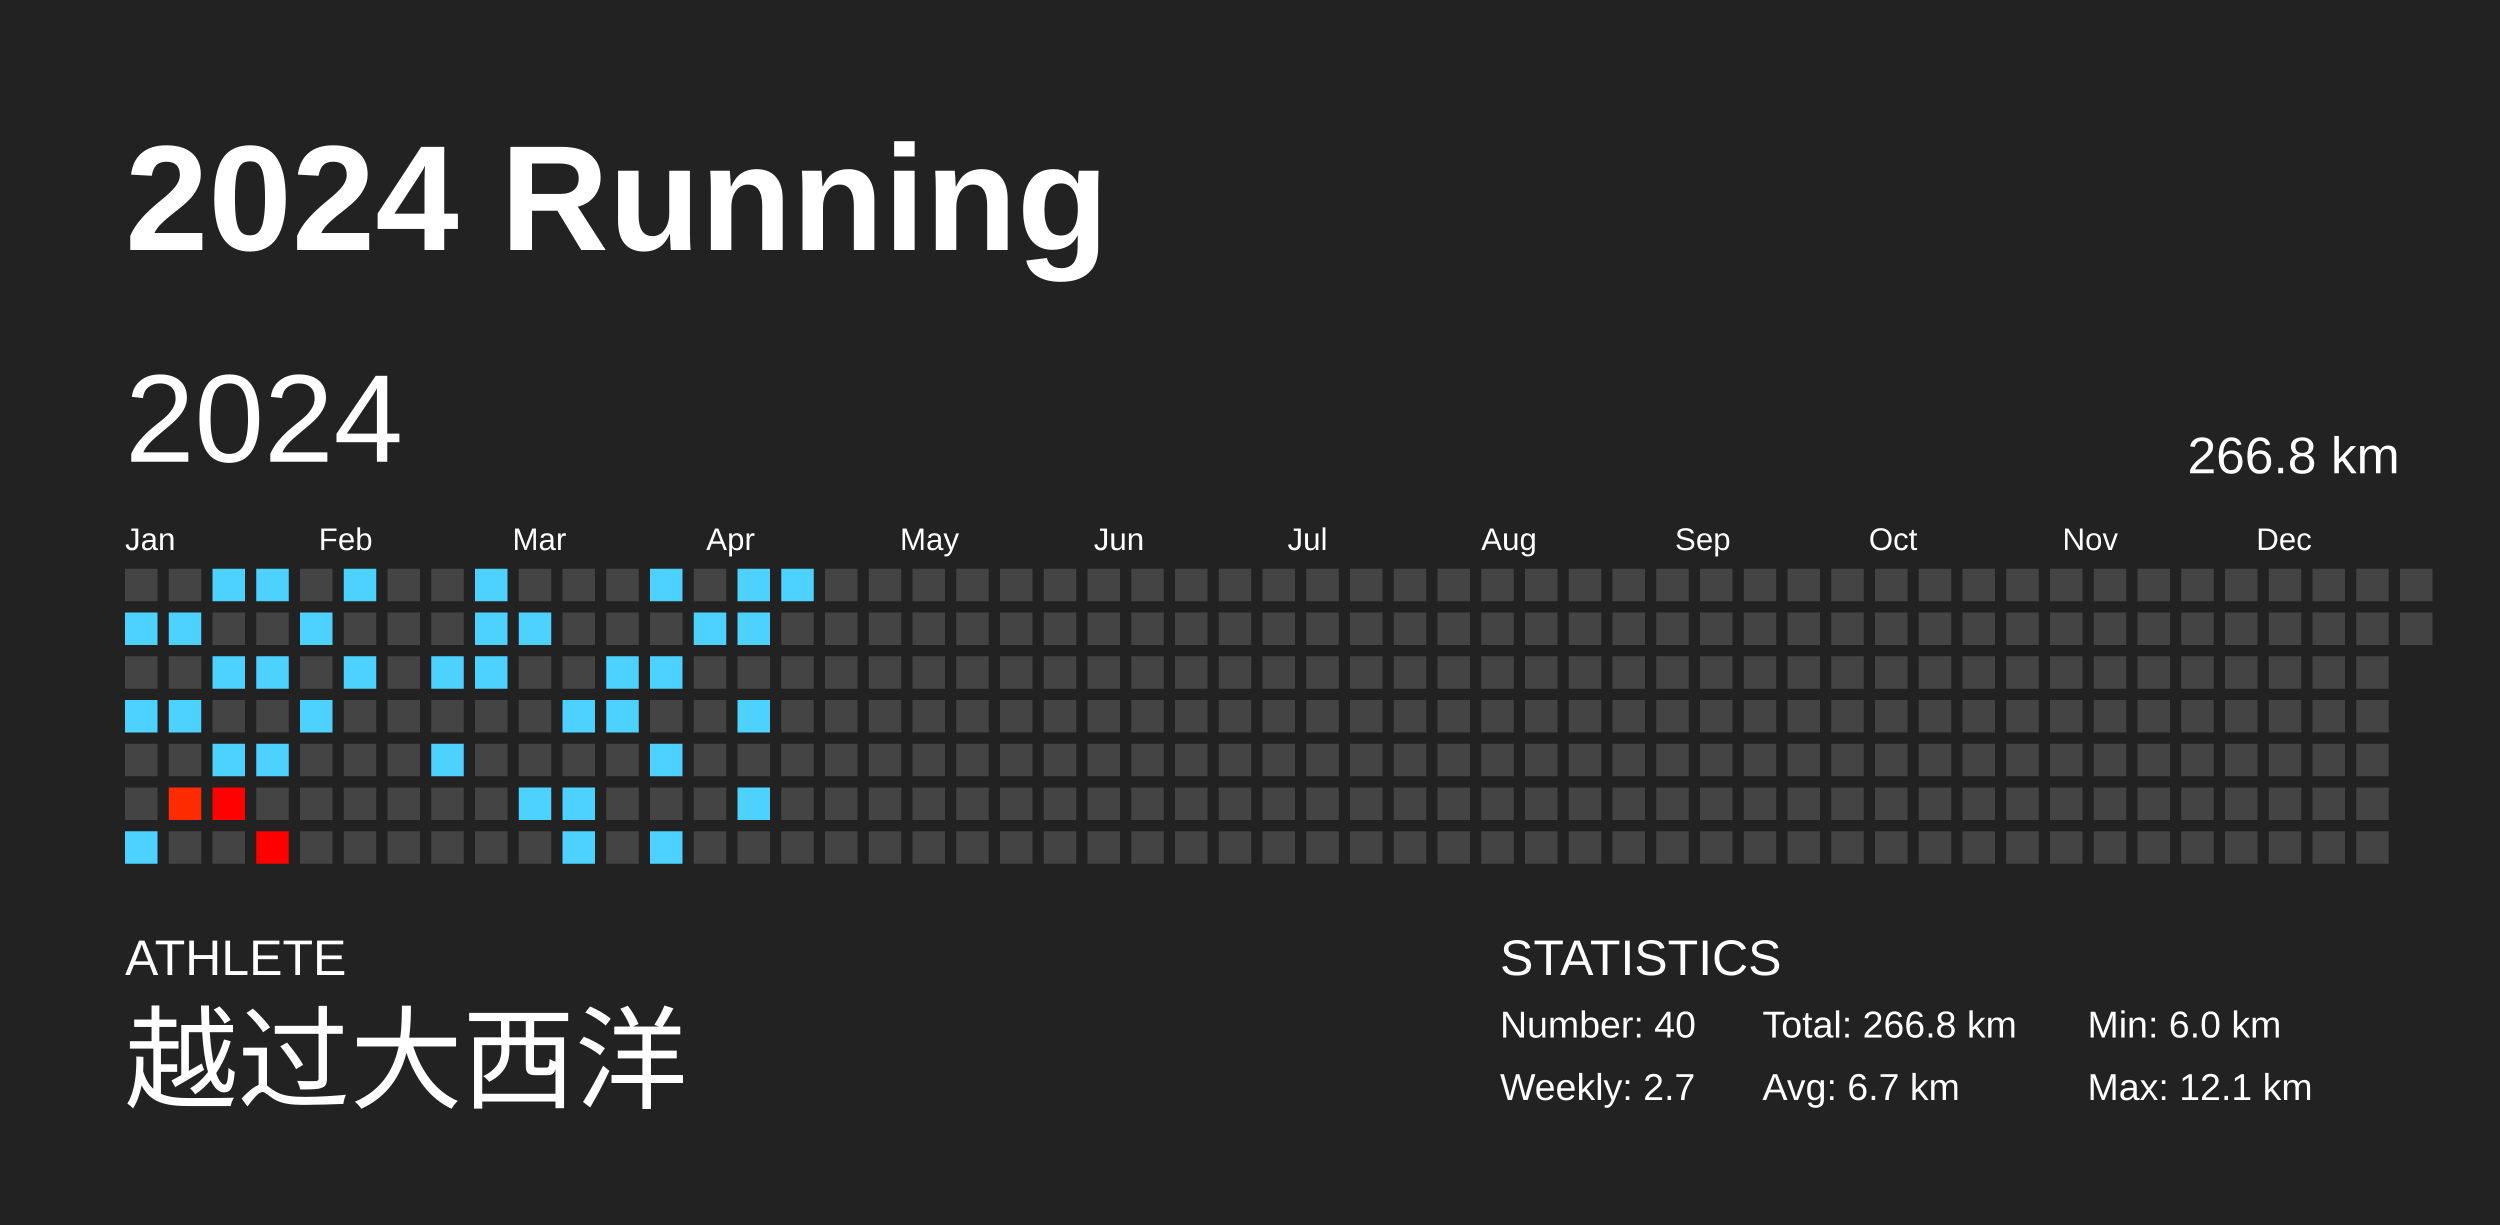
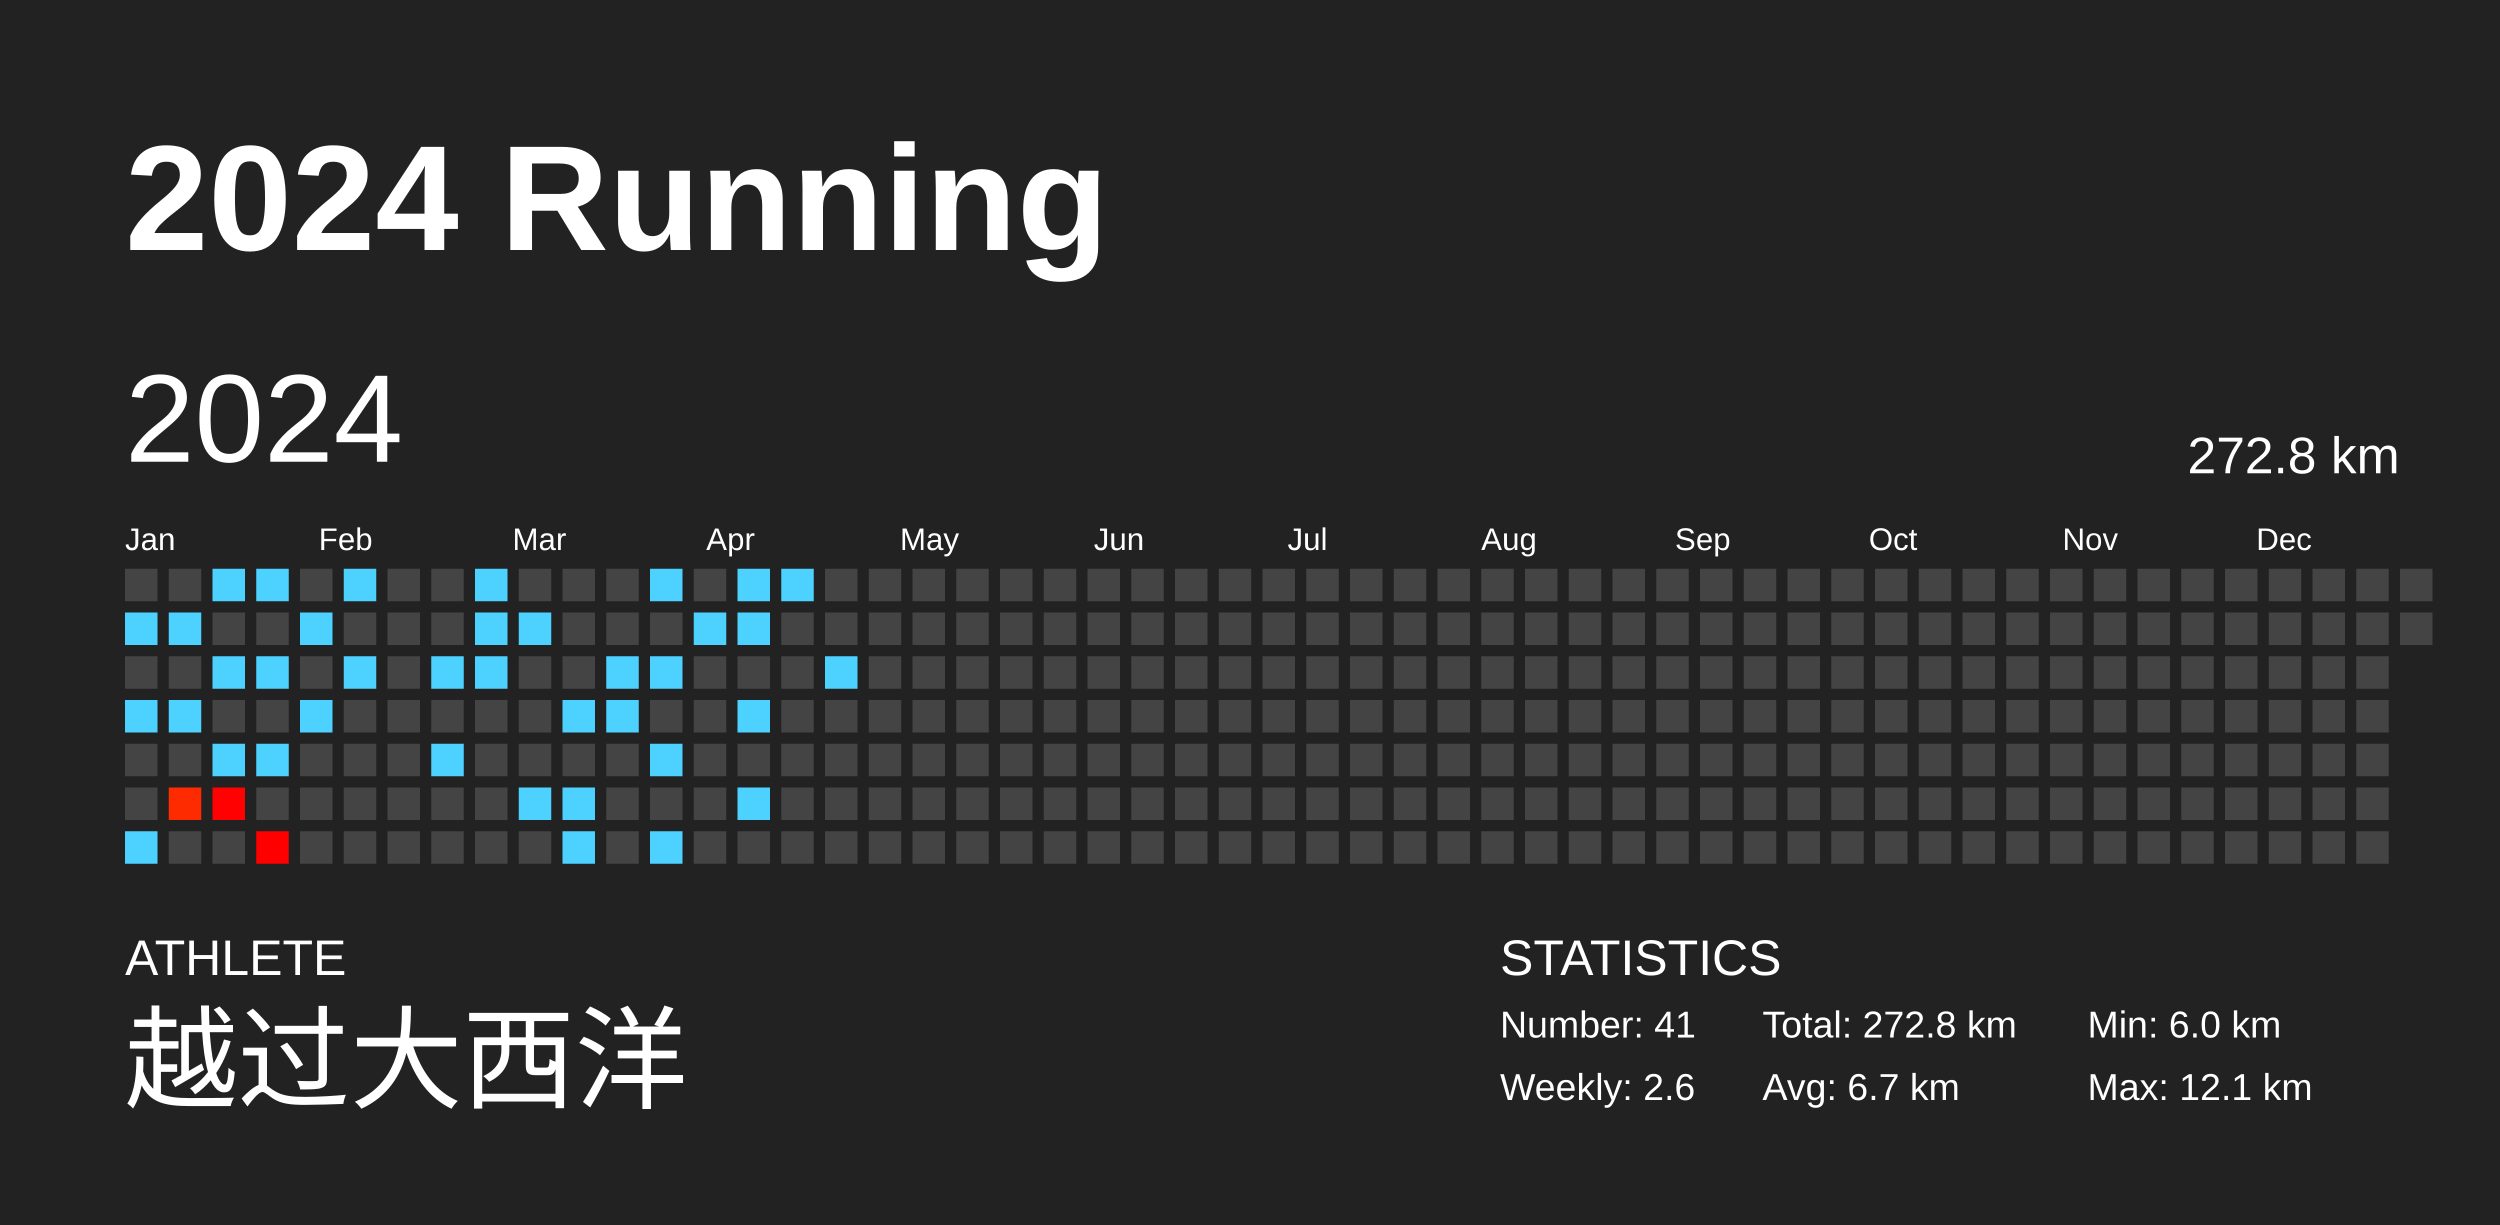
<svg xmlns="http://www.w3.org/2000/svg" baseProfile="full" height="98mm" version="1.1" viewBox="0,0,200,98" width="200mm">
  <defs />
  <rect fill="#222222" height="98" width="200" x="0" y="0" />
  <text fill="#FFFFFF" style="font-size:12px; font-family:Arial; font-weight:bold;" x="10" y="20">2024 Running</text>
  <text fill="#FFFFFF" style="font-size:4px; font-family:Arial" x="10" y="78">ATHLETE</text>
  <text fill="#FFFFFF" style="font-size:9px; font-family:Arial" x="10" y="88">越过大西洋</text>
  <text fill="#FFFFFF" style="font-size:4px; font-family:Arial" x="120" y="78">STATISTICS</text>
-   <text fill="#FFFFFF" style="font-size:3px; font-family:Arial" x="120" y="83">Number: 40</text>
-   <text fill="#FFFFFF" style="font-size:3px; font-family:Arial" x="120" y="88">Weekly: 2.7</text>
-   <text fill="#FFFFFF" style="font-size:3px; font-family:Arial" x="141" y="83">Total: 266.8 km</text>
+   <text fill="#FFFFFF" style="font-size:3px; font-family:Arial" x="120" y="83">Number: 41</text>
+   <text fill="#FFFFFF" style="font-size:3px; font-family:Arial" x="120" y="88">Weekly: 2.6</text>
+   <text fill="#FFFFFF" style="font-size:3px; font-family:Arial" x="141" y="83">Total: 272.8 km</text>
  <text fill="#FFFFFF" style="font-size:3px; font-family:Arial" x="141" y="88">Avg: 6.7 km</text>
  <text fill="#FFFFFF" style="font-size:3px; font-family:Arial" x="167" y="83">Min: 6.0 km</text>
  <text fill="#FFFFFF" style="font-size:3px; font-family:Arial" x="167" y="88">Max: 12.1 km</text>
  <text dominant-baseline="hanging" fill="#FFFFFF" style="font-size:10.0px; font-family:Arial;" x="10" y="30">2024</text>
-   <text dominant-baseline="hanging" fill="#FFFFFF" style="font-size:4.125px; font-family:Arial;" x="175" y="35">266.8 km</text>
+   <text dominant-baseline="hanging" fill="#FFFFFF" style="font-size:4.125px; font-family:Arial;" x="175" y="35">272.8 km</text>
  <text fill="#FFFFFF" style="font-size:2.5px; font-family:Arial" x="10.0" y="44">Jan</text>
  <text fill="#FFFFFF" style="font-size:2.5px; font-family:Arial" x="25.5" y="44">Feb</text>
  <text fill="#FFFFFF" style="font-size:2.5px; font-family:Arial" x="41.0" y="44">Mar</text>
  <text fill="#FFFFFF" style="font-size:2.5px; font-family:Arial" x="56.5" y="44">Apr</text>
  <text fill="#FFFFFF" style="font-size:2.5px; font-family:Arial" x="72.0" y="44">May</text>
  <text fill="#FFFFFF" style="font-size:2.5px; font-family:Arial" x="87.5" y="44">Jun</text>
  <text fill="#FFFFFF" style="font-size:2.5px; font-family:Arial" x="103.0" y="44">Jul</text>
  <text fill="#FFFFFF" style="font-size:2.5px; font-family:Arial" x="118.5" y="44">Aug</text>
  <text fill="#FFFFFF" style="font-size:2.5px; font-family:Arial" x="134.0" y="44">Sep</text>
  <text fill="#FFFFFF" style="font-size:2.5px; font-family:Arial" x="149.5" y="44">Oct</text>
  <text fill="#FFFFFF" style="font-size:2.5px; font-family:Arial" x="165.0" y="44">Nov</text>
  <text fill="#FFFFFF" style="font-size:2.5px; font-family:Arial" x="180.5" y="44">Dec</text>
  <rect fill="#444444" height="2.6" width="2.6" x="10.0" y="45.5" />
  <rect fill="#4dd2ff" height="2.6" width="2.6" x="10.0" y="49.0" />
  <rect fill="#444444" height="2.6" width="2.6" x="10.0" y="52.5" />
  <rect fill="#4dd2ff" height="2.6" width="2.6" x="10.0" y="56.0" />
  <rect fill="#444444" height="2.6" width="2.6" x="10.0" y="59.5" />
  <rect fill="#444444" height="2.6" width="2.6" x="10.0" y="63.0" />
  <rect fill="#4dd2ff" height="2.6" width="2.6" x="10.0" y="66.5" />
  <rect fill="#444444" height="2.6" width="2.6" x="13.5" y="45.5" />
  <rect fill="#4dd2ff" height="2.6" width="2.6" x="13.5" y="49.0" />
  <rect fill="#444444" height="2.6" width="2.6" x="13.5" y="52.5" />
  <rect fill="#4dd2ff" height="2.6" width="2.6" x="13.5" y="56.0" />
  <rect fill="#444444" height="2.6" width="2.6" x="13.5" y="59.5" />
  <rect fill="#ff2b00" height="2.6" width="2.6" x="13.5" y="63.0" />
  <rect fill="#444444" height="2.6" width="2.6" x="13.5" y="66.5" />
  <rect fill="#4dd2ff" height="2.6" width="2.6" x="17.0" y="45.5" />
  <rect fill="#444444" height="2.6" width="2.6" x="17.0" y="49.0" />
  <rect fill="#4dd2ff" height="2.6" width="2.6" x="17.0" y="52.5" />
  <rect fill="#444444" height="2.6" width="2.6" x="17.0" y="56.0" />
  <rect fill="#4dd2ff" height="2.6" width="2.6" x="17.0" y="59.5" />
  <rect fill="#ff0100" height="2.6" width="2.6" x="17.0" y="63.0" />
  <rect fill="#444444" height="2.6" width="2.6" x="17.0" y="66.5" />
  <rect fill="#4dd2ff" height="2.6" width="2.6" x="20.5" y="45.5" />
  <rect fill="#444444" height="2.6" width="2.6" x="20.5" y="49.0" />
  <rect fill="#4dd2ff" height="2.6" width="2.6" x="20.5" y="52.5" />
  <rect fill="#444444" height="2.6" width="2.6" x="20.5" y="56.0" />
  <rect fill="#4dd2ff" height="2.6" width="2.6" x="20.5" y="59.5" />
  <rect fill="#444444" height="2.6" width="2.6" x="20.5" y="63.0" />
  <rect fill="#ff0000" height="2.6" width="2.6" x="20.5" y="66.5" />
  <rect fill="#444444" height="2.6" width="2.6" x="24.0" y="45.5" />
  <rect fill="#4dd2ff" height="2.6" width="2.6" x="24.0" y="49.0" />
  <rect fill="#444444" height="2.6" width="2.6" x="24.0" y="52.5" />
  <rect fill="#4dd2ff" height="2.6" width="2.6" x="24.0" y="56.0" />
  <rect fill="#444444" height="2.6" width="2.6" x="24.0" y="59.5" />
  <rect fill="#444444" height="2.6" width="2.6" x="24.0" y="63.0" />
  <rect fill="#444444" height="2.6" width="2.6" x="24.0" y="66.5" />
  <rect fill="#4dd2ff" height="2.6" width="2.6" x="27.5" y="45.5" />
  <rect fill="#444444" height="2.6" width="2.6" x="27.5" y="49.0" />
  <rect fill="#4dd2ff" height="2.6" width="2.6" x="27.5" y="52.5" />
  <rect fill="#444444" height="2.6" width="2.6" x="27.5" y="56.0" />
  <rect fill="#444444" height="2.6" width="2.6" x="27.5" y="59.5" />
  <rect fill="#444444" height="2.6" width="2.6" x="27.5" y="63.0" />
  <rect fill="#444444" height="2.6" width="2.6" x="27.5" y="66.5" />
  <rect fill="#444444" height="2.6" width="2.6" x="31.0" y="45.5" />
  <rect fill="#444444" height="2.6" width="2.6" x="31.0" y="49.0" />
  <rect fill="#444444" height="2.6" width="2.6" x="31.0" y="52.5" />
  <rect fill="#444444" height="2.6" width="2.6" x="31.0" y="56.0" />
  <rect fill="#444444" height="2.6" width="2.6" x="31.0" y="59.5" />
  <rect fill="#444444" height="2.6" width="2.6" x="31.0" y="63.0" />
  <rect fill="#444444" height="2.6" width="2.6" x="31.0" y="66.5" />
  <rect fill="#444444" height="2.6" width="2.6" x="34.5" y="45.5" />
  <rect fill="#444444" height="2.6" width="2.6" x="34.5" y="49.0" />
  <rect fill="#4dd2ff" height="2.6" width="2.6" x="34.5" y="52.5" />
  <rect fill="#444444" height="2.6" width="2.6" x="34.5" y="56.0" />
  <rect fill="#4dd2ff" height="2.6" width="2.6" x="34.5" y="59.5" />
  <rect fill="#444444" height="2.6" width="2.6" x="34.5" y="63.0" />
  <rect fill="#444444" height="2.6" width="2.6" x="34.5" y="66.5" />
  <rect fill="#4dd2ff" height="2.6" width="2.6" x="38.0" y="45.5" />
  <rect fill="#4dd2ff" height="2.6" width="2.6" x="38.0" y="49.0" />
  <rect fill="#4dd2ff" height="2.6" width="2.6" x="38.0" y="52.5" />
  <rect fill="#444444" height="2.6" width="2.6" x="38.0" y="56.0" />
  <rect fill="#444444" height="2.6" width="2.6" x="38.0" y="59.5" />
  <rect fill="#444444" height="2.6" width="2.6" x="38.0" y="63.0" />
  <rect fill="#444444" height="2.6" width="2.6" x="38.0" y="66.5" />
  <rect fill="#444444" height="2.6" width="2.6" x="41.5" y="45.5" />
  <rect fill="#4dd2ff" height="2.6" width="2.6" x="41.5" y="49.0" />
  <rect fill="#444444" height="2.6" width="2.6" x="41.5" y="52.5" />
  <rect fill="#444444" height="2.6" width="2.6" x="41.5" y="56.0" />
  <rect fill="#444444" height="2.6" width="2.6" x="41.5" y="59.5" />
  <rect fill="#4dd2ff" height="2.6" width="2.6" x="41.5" y="63.0" />
  <rect fill="#444444" height="2.6" width="2.6" x="41.5" y="66.5" />
  <rect fill="#444444" height="2.6" width="2.6" x="45.0" y="45.5" />
  <rect fill="#444444" height="2.6" width="2.6" x="45.0" y="49.0" />
  <rect fill="#444444" height="2.6" width="2.6" x="45.0" y="52.5" />
  <rect fill="#4dd2ff" height="2.6" width="2.6" x="45.0" y="56.0" />
  <rect fill="#444444" height="2.6" width="2.6" x="45.0" y="59.5" />
  <rect fill="#4dd2ff" height="2.6" width="2.6" x="45.0" y="63.0" />
  <rect fill="#4dd2ff" height="2.6" width="2.6" x="45.0" y="66.5" />
  <rect fill="#444444" height="2.6" width="2.6" x="48.5" y="45.5" />
  <rect fill="#444444" height="2.6" width="2.6" x="48.5" y="49.0" />
  <rect fill="#4dd2ff" height="2.6" width="2.6" x="48.5" y="52.5" />
  <rect fill="#4dd2ff" height="2.6" width="2.6" x="48.5" y="56.0" />
  <rect fill="#444444" height="2.6" width="2.6" x="48.5" y="59.5" />
  <rect fill="#444444" height="2.6" width="2.6" x="48.5" y="63.0" />
  <rect fill="#444444" height="2.6" width="2.6" x="48.5" y="66.5" />
  <rect fill="#4dd2ff" height="2.6" width="2.6" x="52.0" y="45.5" />
  <rect fill="#444444" height="2.6" width="2.6" x="52.0" y="49.0" />
  <rect fill="#4dd2ff" height="2.6" width="2.6" x="52.0" y="52.5" />
  <rect fill="#444444" height="2.6" width="2.6" x="52.0" y="56.0" />
  <rect fill="#4dd2ff" height="2.6" width="2.6" x="52.0" y="59.5" />
  <rect fill="#444444" height="2.6" width="2.6" x="52.0" y="63.0" />
  <rect fill="#4dd2ff" height="2.6" width="2.6" x="52.0" y="66.5" />
  <rect fill="#444444" height="2.6" width="2.6" x="55.5" y="45.5" />
  <rect fill="#4dd2ff" height="2.6" width="2.6" x="55.5" y="49.0" />
  <rect fill="#444444" height="2.6" width="2.6" x="55.5" y="52.5" />
  <rect fill="#444444" height="2.6" width="2.6" x="55.5" y="56.0" />
  <rect fill="#444444" height="2.6" width="2.6" x="55.5" y="59.5" />
  <rect fill="#444444" height="2.6" width="2.6" x="55.5" y="63.0" />
  <rect fill="#444444" height="2.6" width="2.6" x="55.5" y="66.5" />
  <rect fill="#4dd2ff" height="2.6" width="2.6" x="59.0" y="45.5" />
  <rect fill="#4dd2ff" height="2.6" width="2.6" x="59.0" y="49.0" />
  <rect fill="#444444" height="2.6" width="2.6" x="59.0" y="52.5" />
  <rect fill="#4dd2ff" height="2.6" width="2.6" x="59.0" y="56.0" />
  <rect fill="#444444" height="2.6" width="2.6" x="59.0" y="59.5" />
  <rect fill="#4dd2ff" height="2.6" width="2.6" x="59.0" y="63.0" />
  <rect fill="#444444" height="2.6" width="2.6" x="59.0" y="66.5" />
  <rect fill="#4dd2ff" height="2.6" width="2.6" x="62.5" y="45.5" />
  <rect fill="#444444" height="2.6" width="2.6" x="62.5" y="49.0" />
  <rect fill="#444444" height="2.6" width="2.6" x="62.5" y="52.5" />
  <rect fill="#444444" height="2.6" width="2.6" x="62.5" y="56.0" />
  <rect fill="#444444" height="2.6" width="2.6" x="62.5" y="59.5" />
  <rect fill="#444444" height="2.6" width="2.6" x="62.5" y="63.0" />
  <rect fill="#444444" height="2.6" width="2.6" x="62.5" y="66.5" />
  <rect fill="#444444" height="2.6" width="2.6" x="66.0" y="45.5" />
  <rect fill="#444444" height="2.6" width="2.6" x="66.0" y="49.0" />
-   <rect fill="#444444" height="2.6" width="2.6" x="66.0" y="52.5" />
+   <rect fill="#4dd2ff" height="2.6" width="2.6" x="66.0" y="52.5" />
  <rect fill="#444444" height="2.6" width="2.6" x="66.0" y="56.0" />
  <rect fill="#444444" height="2.6" width="2.6" x="66.0" y="59.5" />
  <rect fill="#444444" height="2.6" width="2.6" x="66.0" y="63.0" />
  <rect fill="#444444" height="2.6" width="2.6" x="66.0" y="66.5" />
  <rect fill="#444444" height="2.6" width="2.6" x="69.5" y="45.5" />
  <rect fill="#444444" height="2.6" width="2.6" x="69.5" y="49.0" />
  <rect fill="#444444" height="2.6" width="2.6" x="69.5" y="52.5" />
  <rect fill="#444444" height="2.6" width="2.6" x="69.5" y="56.0" />
  <rect fill="#444444" height="2.6" width="2.6" x="69.5" y="59.5" />
  <rect fill="#444444" height="2.6" width="2.6" x="69.5" y="63.0" />
  <rect fill="#444444" height="2.6" width="2.6" x="69.5" y="66.5" />
  <rect fill="#444444" height="2.6" width="2.6" x="73.0" y="45.5" />
  <rect fill="#444444" height="2.6" width="2.6" x="73.0" y="49.0" />
  <rect fill="#444444" height="2.6" width="2.6" x="73.0" y="52.5" />
  <rect fill="#444444" height="2.6" width="2.6" x="73.0" y="56.0" />
  <rect fill="#444444" height="2.6" width="2.6" x="73.0" y="59.5" />
  <rect fill="#444444" height="2.6" width="2.6" x="73.0" y="63.0" />
  <rect fill="#444444" height="2.6" width="2.6" x="73.0" y="66.5" />
  <rect fill="#444444" height="2.6" width="2.6" x="76.5" y="45.5" />
  <rect fill="#444444" height="2.6" width="2.6" x="76.5" y="49.0" />
  <rect fill="#444444" height="2.6" width="2.6" x="76.5" y="52.5" />
  <rect fill="#444444" height="2.6" width="2.6" x="76.5" y="56.0" />
  <rect fill="#444444" height="2.6" width="2.6" x="76.5" y="59.5" />
  <rect fill="#444444" height="2.6" width="2.6" x="76.5" y="63.0" />
  <rect fill="#444444" height="2.6" width="2.6" x="76.5" y="66.5" />
  <rect fill="#444444" height="2.6" width="2.6" x="80.0" y="45.5" />
  <rect fill="#444444" height="2.6" width="2.6" x="80.0" y="49.0" />
  <rect fill="#444444" height="2.6" width="2.6" x="80.0" y="52.5" />
  <rect fill="#444444" height="2.6" width="2.6" x="80.0" y="56.0" />
  <rect fill="#444444" height="2.6" width="2.6" x="80.0" y="59.5" />
  <rect fill="#444444" height="2.6" width="2.6" x="80.0" y="63.0" />
  <rect fill="#444444" height="2.6" width="2.6" x="80.0" y="66.5" />
  <rect fill="#444444" height="2.6" width="2.6" x="83.5" y="45.5" />
  <rect fill="#444444" height="2.6" width="2.6" x="83.5" y="49.0" />
  <rect fill="#444444" height="2.6" width="2.6" x="83.5" y="52.5" />
  <rect fill="#444444" height="2.6" width="2.6" x="83.5" y="56.0" />
  <rect fill="#444444" height="2.6" width="2.6" x="83.5" y="59.5" />
  <rect fill="#444444" height="2.6" width="2.6" x="83.5" y="63.0" />
  <rect fill="#444444" height="2.6" width="2.6" x="83.5" y="66.5" />
  <rect fill="#444444" height="2.6" width="2.6" x="87.0" y="45.5" />
  <rect fill="#444444" height="2.6" width="2.6" x="87.0" y="49.0" />
  <rect fill="#444444" height="2.6" width="2.6" x="87.0" y="52.5" />
  <rect fill="#444444" height="2.6" width="2.6" x="87.0" y="56.0" />
  <rect fill="#444444" height="2.6" width="2.6" x="87.0" y="59.5" />
  <rect fill="#444444" height="2.6" width="2.6" x="87.0" y="63.0" />
  <rect fill="#444444" height="2.6" width="2.6" x="87.0" y="66.5" />
  <rect fill="#444444" height="2.6" width="2.6" x="90.5" y="45.5" />
  <rect fill="#444444" height="2.6" width="2.6" x="90.5" y="49.0" />
  <rect fill="#444444" height="2.6" width="2.6" x="90.5" y="52.5" />
  <rect fill="#444444" height="2.6" width="2.6" x="90.5" y="56.0" />
  <rect fill="#444444" height="2.6" width="2.6" x="90.5" y="59.5" />
  <rect fill="#444444" height="2.6" width="2.6" x="90.5" y="63.0" />
  <rect fill="#444444" height="2.6" width="2.6" x="90.5" y="66.5" />
  <rect fill="#444444" height="2.6" width="2.6" x="94.0" y="45.5" />
  <rect fill="#444444" height="2.6" width="2.6" x="94.0" y="49.0" />
  <rect fill="#444444" height="2.6" width="2.6" x="94.0" y="52.5" />
  <rect fill="#444444" height="2.6" width="2.6" x="94.0" y="56.0" />
  <rect fill="#444444" height="2.6" width="2.6" x="94.0" y="59.5" />
  <rect fill="#444444" height="2.6" width="2.6" x="94.0" y="63.0" />
  <rect fill="#444444" height="2.6" width="2.6" x="94.0" y="66.5" />
  <rect fill="#444444" height="2.6" width="2.6" x="97.5" y="45.5" />
  <rect fill="#444444" height="2.6" width="2.6" x="97.5" y="49.0" />
  <rect fill="#444444" height="2.6" width="2.6" x="97.5" y="52.5" />
  <rect fill="#444444" height="2.6" width="2.6" x="97.5" y="56.0" />
  <rect fill="#444444" height="2.6" width="2.6" x="97.5" y="59.5" />
  <rect fill="#444444" height="2.6" width="2.6" x="97.5" y="63.0" />
  <rect fill="#444444" height="2.6" width="2.6" x="97.5" y="66.5" />
  <rect fill="#444444" height="2.6" width="2.6" x="101.0" y="45.5" />
  <rect fill="#444444" height="2.6" width="2.6" x="101.0" y="49.0" />
  <rect fill="#444444" height="2.6" width="2.6" x="101.0" y="52.5" />
  <rect fill="#444444" height="2.6" width="2.6" x="101.0" y="56.0" />
  <rect fill="#444444" height="2.6" width="2.6" x="101.0" y="59.5" />
  <rect fill="#444444" height="2.6" width="2.6" x="101.0" y="63.0" />
  <rect fill="#444444" height="2.6" width="2.6" x="101.0" y="66.5" />
  <rect fill="#444444" height="2.6" width="2.6" x="104.5" y="45.5" />
  <rect fill="#444444" height="2.6" width="2.6" x="104.5" y="49.0" />
  <rect fill="#444444" height="2.6" width="2.6" x="104.5" y="52.5" />
  <rect fill="#444444" height="2.6" width="2.6" x="104.5" y="56.0" />
  <rect fill="#444444" height="2.6" width="2.6" x="104.5" y="59.5" />
  <rect fill="#444444" height="2.6" width="2.6" x="104.5" y="63.0" />
  <rect fill="#444444" height="2.6" width="2.6" x="104.5" y="66.5" />
  <rect fill="#444444" height="2.6" width="2.6" x="108.0" y="45.5" />
  <rect fill="#444444" height="2.6" width="2.6" x="108.0" y="49.0" />
  <rect fill="#444444" height="2.6" width="2.6" x="108.0" y="52.5" />
  <rect fill="#444444" height="2.6" width="2.6" x="108.0" y="56.0" />
  <rect fill="#444444" height="2.6" width="2.6" x="108.0" y="59.5" />
  <rect fill="#444444" height="2.6" width="2.6" x="108.0" y="63.0" />
  <rect fill="#444444" height="2.6" width="2.6" x="108.0" y="66.5" />
  <rect fill="#444444" height="2.6" width="2.6" x="111.5" y="45.5" />
  <rect fill="#444444" height="2.6" width="2.6" x="111.5" y="49.0" />
  <rect fill="#444444" height="2.6" width="2.6" x="111.5" y="52.5" />
  <rect fill="#444444" height="2.6" width="2.6" x="111.5" y="56.0" />
  <rect fill="#444444" height="2.6" width="2.6" x="111.5" y="59.5" />
  <rect fill="#444444" height="2.6" width="2.6" x="111.5" y="63.0" />
  <rect fill="#444444" height="2.6" width="2.6" x="111.5" y="66.5" />
  <rect fill="#444444" height="2.6" width="2.6" x="115.0" y="45.5" />
  <rect fill="#444444" height="2.6" width="2.6" x="115.0" y="49.0" />
  <rect fill="#444444" height="2.6" width="2.6" x="115.0" y="52.5" />
  <rect fill="#444444" height="2.6" width="2.6" x="115.0" y="56.0" />
  <rect fill="#444444" height="2.6" width="2.6" x="115.0" y="59.5" />
  <rect fill="#444444" height="2.6" width="2.6" x="115.0" y="63.0" />
  <rect fill="#444444" height="2.6" width="2.6" x="115.0" y="66.5" />
  <rect fill="#444444" height="2.6" width="2.6" x="118.5" y="45.5" />
  <rect fill="#444444" height="2.6" width="2.6" x="118.5" y="49.0" />
  <rect fill="#444444" height="2.6" width="2.6" x="118.5" y="52.5" />
  <rect fill="#444444" height="2.6" width="2.6" x="118.5" y="56.0" />
  <rect fill="#444444" height="2.6" width="2.6" x="118.5" y="59.5" />
  <rect fill="#444444" height="2.6" width="2.6" x="118.5" y="63.0" />
  <rect fill="#444444" height="2.6" width="2.6" x="118.5" y="66.5" />
  <rect fill="#444444" height="2.6" width="2.6" x="122.0" y="45.5" />
  <rect fill="#444444" height="2.6" width="2.6" x="122.0" y="49.0" />
  <rect fill="#444444" height="2.6" width="2.6" x="122.0" y="52.5" />
  <rect fill="#444444" height="2.6" width="2.6" x="122.0" y="56.0" />
  <rect fill="#444444" height="2.6" width="2.6" x="122.0" y="59.5" />
  <rect fill="#444444" height="2.6" width="2.6" x="122.0" y="63.0" />
  <rect fill="#444444" height="2.6" width="2.6" x="122.0" y="66.5" />
  <rect fill="#444444" height="2.6" width="2.6" x="125.5" y="45.5" />
  <rect fill="#444444" height="2.6" width="2.6" x="125.5" y="49.0" />
  <rect fill="#444444" height="2.6" width="2.6" x="125.5" y="52.5" />
  <rect fill="#444444" height="2.6" width="2.6" x="125.5" y="56.0" />
  <rect fill="#444444" height="2.6" width="2.6" x="125.5" y="59.5" />
  <rect fill="#444444" height="2.6" width="2.6" x="125.5" y="63.0" />
  <rect fill="#444444" height="2.6" width="2.6" x="125.5" y="66.5" />
  <rect fill="#444444" height="2.6" width="2.6" x="129.0" y="45.5" />
  <rect fill="#444444" height="2.6" width="2.6" x="129.0" y="49.0" />
  <rect fill="#444444" height="2.6" width="2.6" x="129.0" y="52.5" />
  <rect fill="#444444" height="2.6" width="2.6" x="129.0" y="56.0" />
  <rect fill="#444444" height="2.6" width="2.6" x="129.0" y="59.5" />
  <rect fill="#444444" height="2.6" width="2.6" x="129.0" y="63.0" />
  <rect fill="#444444" height="2.6" width="2.6" x="129.0" y="66.5" />
  <rect fill="#444444" height="2.6" width="2.6" x="132.5" y="45.5" />
  <rect fill="#444444" height="2.6" width="2.6" x="132.5" y="49.0" />
  <rect fill="#444444" height="2.6" width="2.6" x="132.5" y="52.5" />
  <rect fill="#444444" height="2.6" width="2.6" x="132.5" y="56.0" />
  <rect fill="#444444" height="2.6" width="2.6" x="132.5" y="59.5" />
  <rect fill="#444444" height="2.6" width="2.6" x="132.5" y="63.0" />
  <rect fill="#444444" height="2.6" width="2.6" x="132.5" y="66.5" />
  <rect fill="#444444" height="2.6" width="2.6" x="136.0" y="45.5" />
  <rect fill="#444444" height="2.6" width="2.6" x="136.0" y="49.0" />
  <rect fill="#444444" height="2.6" width="2.6" x="136.0" y="52.5" />
  <rect fill="#444444" height="2.6" width="2.6" x="136.0" y="56.0" />
  <rect fill="#444444" height="2.6" width="2.6" x="136.0" y="59.5" />
  <rect fill="#444444" height="2.6" width="2.6" x="136.0" y="63.0" />
  <rect fill="#444444" height="2.6" width="2.6" x="136.0" y="66.5" />
  <rect fill="#444444" height="2.6" width="2.6" x="139.5" y="45.5" />
  <rect fill="#444444" height="2.6" width="2.6" x="139.5" y="49.0" />
  <rect fill="#444444" height="2.6" width="2.6" x="139.5" y="52.5" />
  <rect fill="#444444" height="2.6" width="2.6" x="139.5" y="56.0" />
  <rect fill="#444444" height="2.6" width="2.6" x="139.5" y="59.5" />
  <rect fill="#444444" height="2.6" width="2.6" x="139.5" y="63.0" />
  <rect fill="#444444" height="2.6" width="2.6" x="139.5" y="66.5" />
  <rect fill="#444444" height="2.6" width="2.6" x="143.0" y="45.5" />
  <rect fill="#444444" height="2.6" width="2.6" x="143.0" y="49.0" />
  <rect fill="#444444" height="2.6" width="2.6" x="143.0" y="52.5" />
  <rect fill="#444444" height="2.6" width="2.6" x="143.0" y="56.0" />
  <rect fill="#444444" height="2.6" width="2.6" x="143.0" y="59.5" />
  <rect fill="#444444" height="2.6" width="2.6" x="143.0" y="63.0" />
  <rect fill="#444444" height="2.6" width="2.6" x="143.0" y="66.5" />
  <rect fill="#444444" height="2.6" width="2.6" x="146.5" y="45.5" />
  <rect fill="#444444" height="2.6" width="2.6" x="146.5" y="49.0" />
  <rect fill="#444444" height="2.6" width="2.6" x="146.5" y="52.5" />
  <rect fill="#444444" height="2.6" width="2.6" x="146.5" y="56.0" />
  <rect fill="#444444" height="2.6" width="2.6" x="146.5" y="59.5" />
  <rect fill="#444444" height="2.6" width="2.6" x="146.5" y="63.0" />
  <rect fill="#444444" height="2.6" width="2.6" x="146.5" y="66.5" />
  <rect fill="#444444" height="2.6" width="2.6" x="150.0" y="45.5" />
  <rect fill="#444444" height="2.6" width="2.6" x="150.0" y="49.0" />
  <rect fill="#444444" height="2.6" width="2.6" x="150.0" y="52.5" />
  <rect fill="#444444" height="2.6" width="2.6" x="150.0" y="56.0" />
  <rect fill="#444444" height="2.6" width="2.6" x="150.0" y="59.5" />
  <rect fill="#444444" height="2.6" width="2.6" x="150.0" y="63.0" />
  <rect fill="#444444" height="2.6" width="2.6" x="150.0" y="66.5" />
  <rect fill="#444444" height="2.6" width="2.6" x="153.5" y="45.5" />
  <rect fill="#444444" height="2.6" width="2.6" x="153.5" y="49.0" />
  <rect fill="#444444" height="2.6" width="2.6" x="153.5" y="52.5" />
  <rect fill="#444444" height="2.6" width="2.6" x="153.5" y="56.0" />
  <rect fill="#444444" height="2.6" width="2.6" x="153.5" y="59.5" />
  <rect fill="#444444" height="2.6" width="2.6" x="153.5" y="63.0" />
  <rect fill="#444444" height="2.6" width="2.6" x="153.5" y="66.5" />
  <rect fill="#444444" height="2.6" width="2.6" x="157.0" y="45.5" />
  <rect fill="#444444" height="2.6" width="2.6" x="157.0" y="49.0" />
  <rect fill="#444444" height="2.6" width="2.6" x="157.0" y="52.5" />
  <rect fill="#444444" height="2.6" width="2.6" x="157.0" y="56.0" />
  <rect fill="#444444" height="2.6" width="2.6" x="157.0" y="59.5" />
  <rect fill="#444444" height="2.6" width="2.6" x="157.0" y="63.0" />
  <rect fill="#444444" height="2.6" width="2.6" x="157.0" y="66.5" />
  <rect fill="#444444" height="2.6" width="2.6" x="160.5" y="45.5" />
  <rect fill="#444444" height="2.6" width="2.6" x="160.5" y="49.0" />
  <rect fill="#444444" height="2.6" width="2.6" x="160.5" y="52.5" />
  <rect fill="#444444" height="2.6" width="2.6" x="160.5" y="56.0" />
  <rect fill="#444444" height="2.6" width="2.6" x="160.5" y="59.5" />
  <rect fill="#444444" height="2.6" width="2.6" x="160.5" y="63.0" />
  <rect fill="#444444" height="2.6" width="2.6" x="160.5" y="66.5" />
  <rect fill="#444444" height="2.6" width="2.6" x="164.0" y="45.5" />
  <rect fill="#444444" height="2.6" width="2.6" x="164.0" y="49.0" />
  <rect fill="#444444" height="2.6" width="2.6" x="164.0" y="52.5" />
  <rect fill="#444444" height="2.6" width="2.6" x="164.0" y="56.0" />
  <rect fill="#444444" height="2.6" width="2.6" x="164.0" y="59.5" />
  <rect fill="#444444" height="2.6" width="2.6" x="164.0" y="63.0" />
  <rect fill="#444444" height="2.6" width="2.6" x="164.0" y="66.5" />
  <rect fill="#444444" height="2.6" width="2.6" x="167.5" y="45.5" />
  <rect fill="#444444" height="2.6" width="2.6" x="167.5" y="49.0" />
  <rect fill="#444444" height="2.6" width="2.6" x="167.5" y="52.5" />
  <rect fill="#444444" height="2.6" width="2.6" x="167.5" y="56.0" />
  <rect fill="#444444" height="2.6" width="2.6" x="167.5" y="59.5" />
  <rect fill="#444444" height="2.6" width="2.6" x="167.5" y="63.0" />
  <rect fill="#444444" height="2.6" width="2.6" x="167.5" y="66.5" />
  <rect fill="#444444" height="2.6" width="2.6" x="171.0" y="45.5" />
  <rect fill="#444444" height="2.6" width="2.6" x="171.0" y="49.0" />
  <rect fill="#444444" height="2.6" width="2.6" x="171.0" y="52.5" />
  <rect fill="#444444" height="2.6" width="2.6" x="171.0" y="56.0" />
  <rect fill="#444444" height="2.6" width="2.6" x="171.0" y="59.5" />
  <rect fill="#444444" height="2.6" width="2.6" x="171.0" y="63.0" />
  <rect fill="#444444" height="2.6" width="2.6" x="171.0" y="66.5" />
  <rect fill="#444444" height="2.6" width="2.6" x="174.5" y="45.5" />
  <rect fill="#444444" height="2.6" width="2.6" x="174.5" y="49.0" />
  <rect fill="#444444" height="2.6" width="2.6" x="174.5" y="52.5" />
  <rect fill="#444444" height="2.6" width="2.6" x="174.5" y="56.0" />
  <rect fill="#444444" height="2.6" width="2.6" x="174.5" y="59.5" />
  <rect fill="#444444" height="2.6" width="2.6" x="174.5" y="63.0" />
  <rect fill="#444444" height="2.6" width="2.6" x="174.5" y="66.5" />
  <rect fill="#444444" height="2.6" width="2.6" x="178.0" y="45.5" />
  <rect fill="#444444" height="2.6" width="2.6" x="178.0" y="49.0" />
  <rect fill="#444444" height="2.6" width="2.6" x="178.0" y="52.5" />
  <rect fill="#444444" height="2.6" width="2.6" x="178.0" y="56.0" />
  <rect fill="#444444" height="2.6" width="2.6" x="178.0" y="59.5" />
  <rect fill="#444444" height="2.6" width="2.6" x="178.0" y="63.0" />
  <rect fill="#444444" height="2.6" width="2.6" x="178.0" y="66.5" />
  <rect fill="#444444" height="2.6" width="2.6" x="181.5" y="45.5" />
  <rect fill="#444444" height="2.6" width="2.6" x="181.5" y="49.0" />
  <rect fill="#444444" height="2.6" width="2.6" x="181.5" y="52.5" />
  <rect fill="#444444" height="2.6" width="2.6" x="181.5" y="56.0" />
  <rect fill="#444444" height="2.6" width="2.6" x="181.5" y="59.5" />
  <rect fill="#444444" height="2.6" width="2.6" x="181.5" y="63.0" />
  <rect fill="#444444" height="2.6" width="2.6" x="181.5" y="66.5" />
  <rect fill="#444444" height="2.6" width="2.6" x="185.0" y="45.5" />
  <rect fill="#444444" height="2.6" width="2.6" x="185.0" y="49.0" />
  <rect fill="#444444" height="2.6" width="2.6" x="185.0" y="52.5" />
  <rect fill="#444444" height="2.6" width="2.6" x="185.0" y="56.0" />
  <rect fill="#444444" height="2.6" width="2.6" x="185.0" y="59.5" />
  <rect fill="#444444" height="2.6" width="2.6" x="185.0" y="63.0" />
  <rect fill="#444444" height="2.6" width="2.6" x="185.0" y="66.5" />
  <rect fill="#444444" height="2.6" width="2.6" x="188.5" y="45.5" />
  <rect fill="#444444" height="2.6" width="2.6" x="188.5" y="49.0" />
  <rect fill="#444444" height="2.6" width="2.6" x="188.5" y="52.5" />
  <rect fill="#444444" height="2.6" width="2.6" x="188.5" y="56.0" />
  <rect fill="#444444" height="2.6" width="2.6" x="188.5" y="59.5" />
  <rect fill="#444444" height="2.6" width="2.6" x="188.5" y="63.0" />
  <rect fill="#444444" height="2.6" width="2.6" x="188.5" y="66.5" />
  <rect fill="#444444" height="2.6" width="2.6" x="192.0" y="45.5" />
  <rect fill="#444444" height="2.6" width="2.6" x="192.0" y="49.0" />
</svg>
